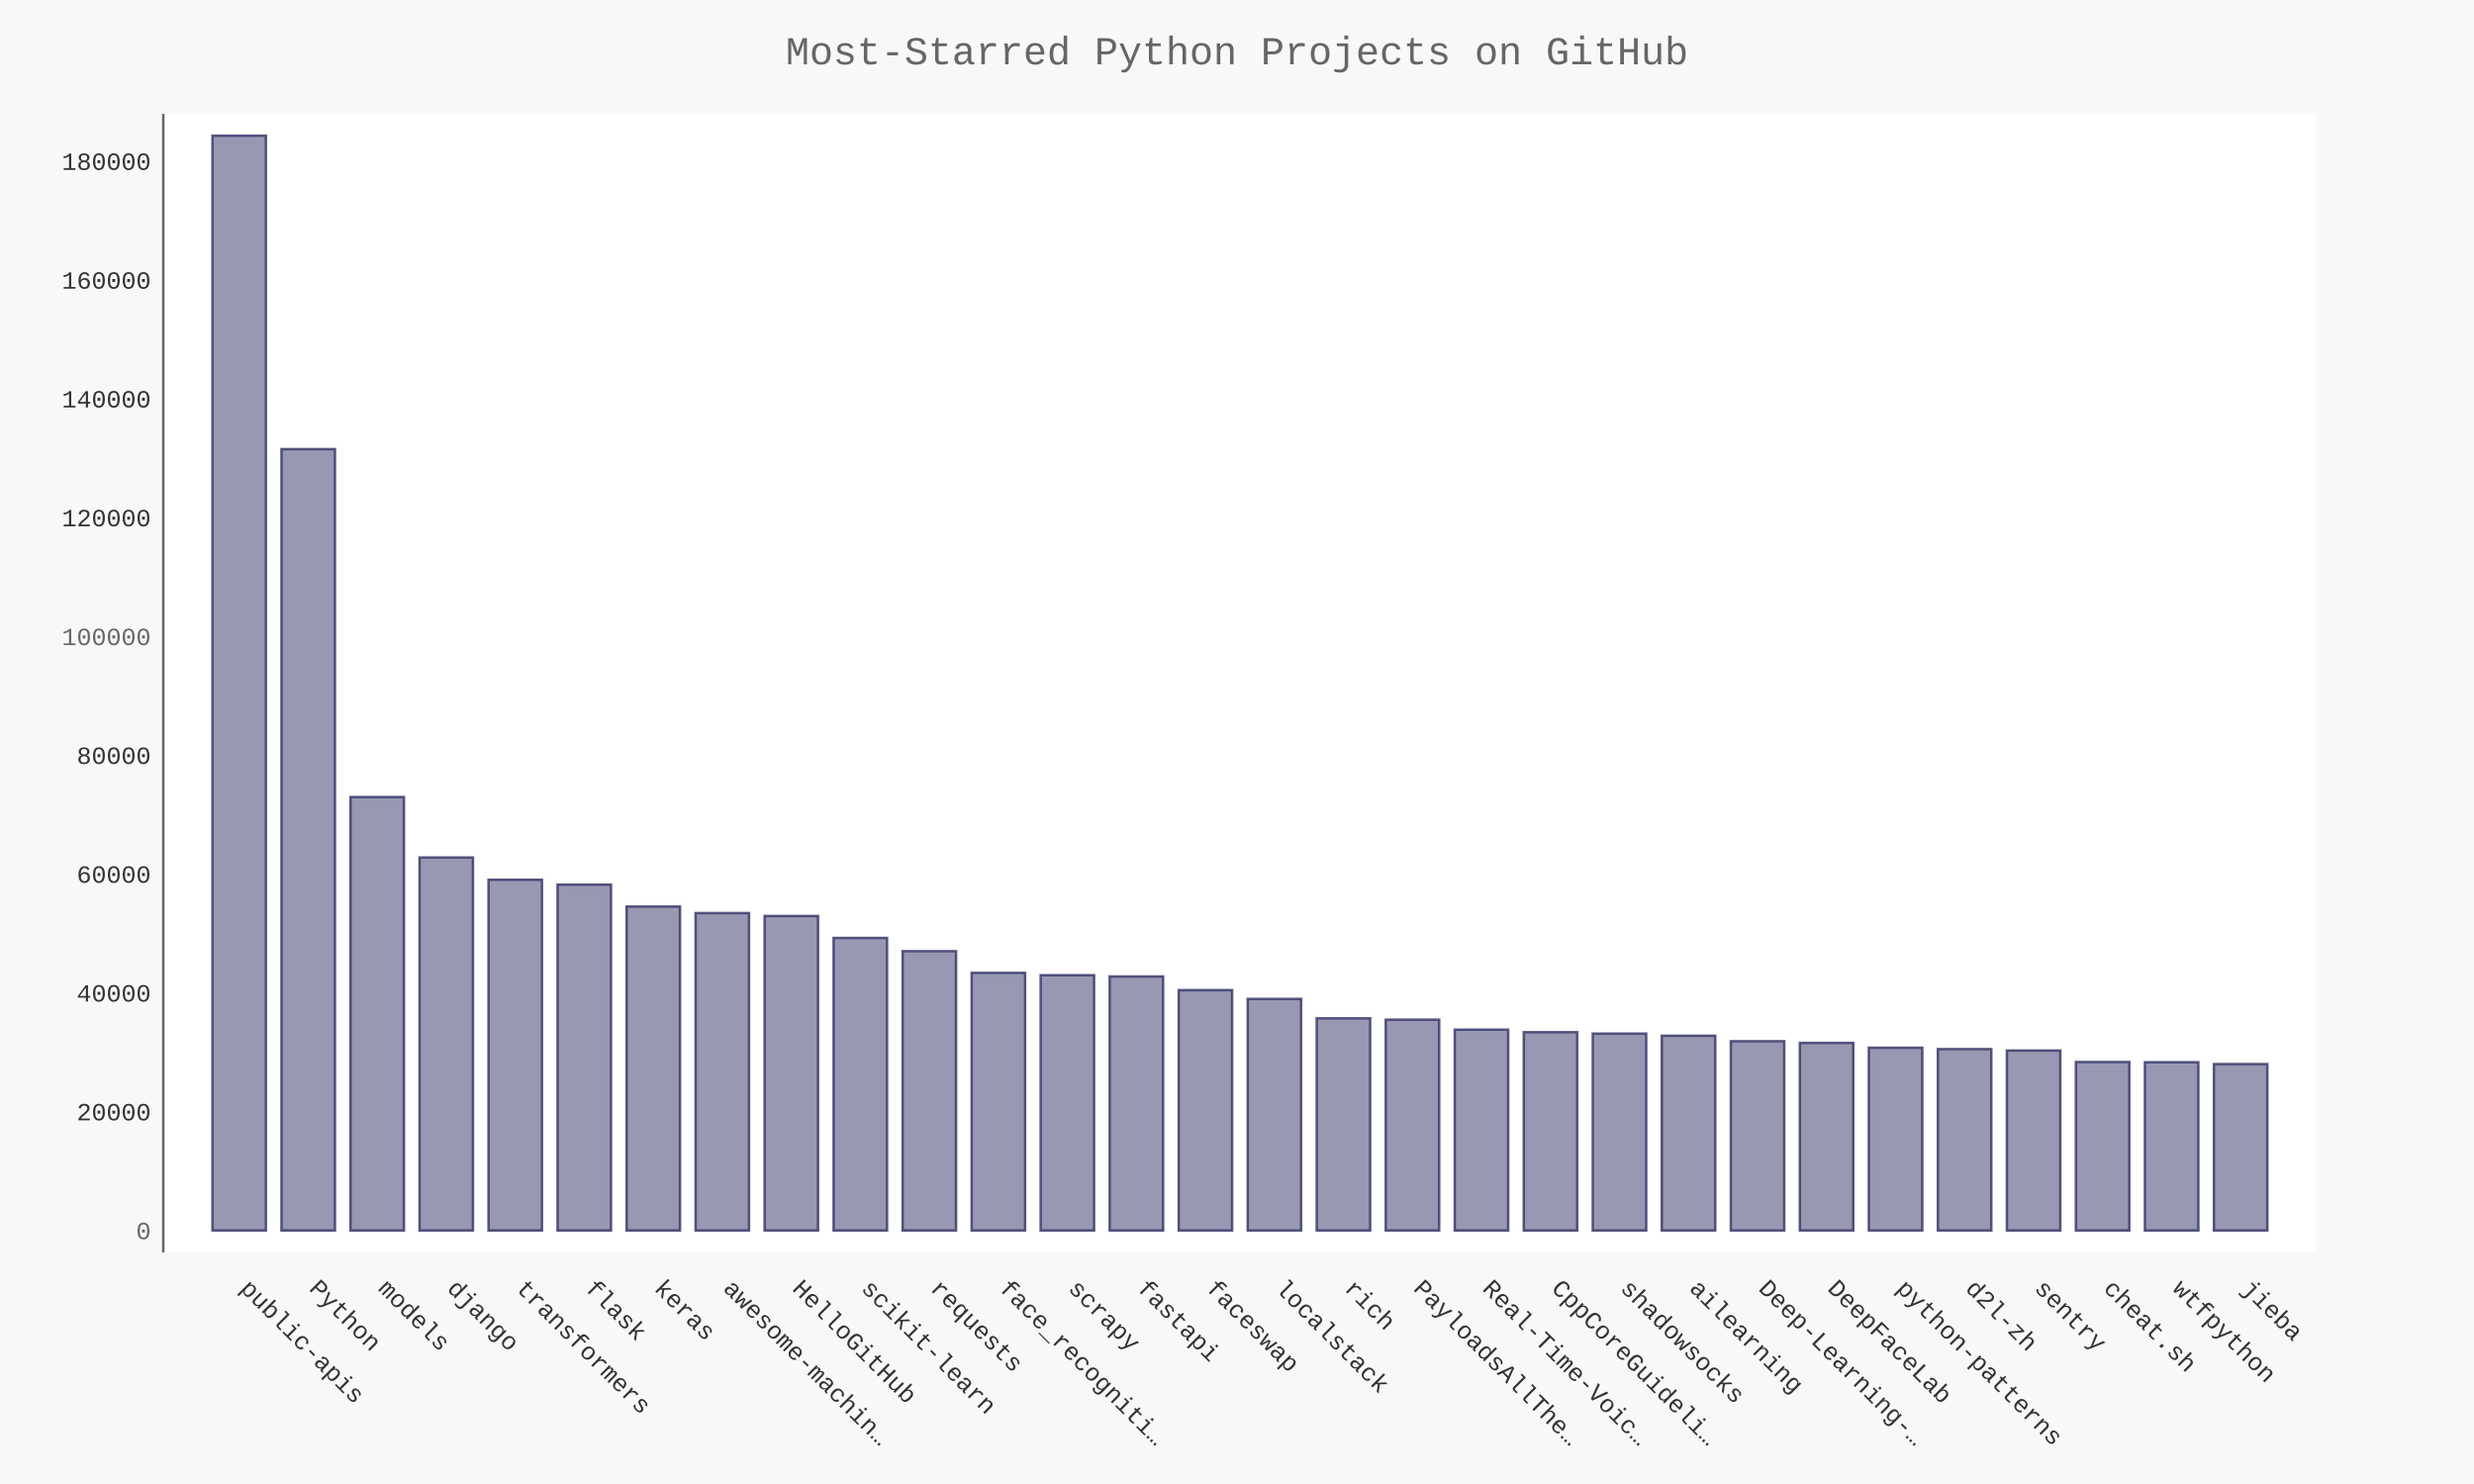
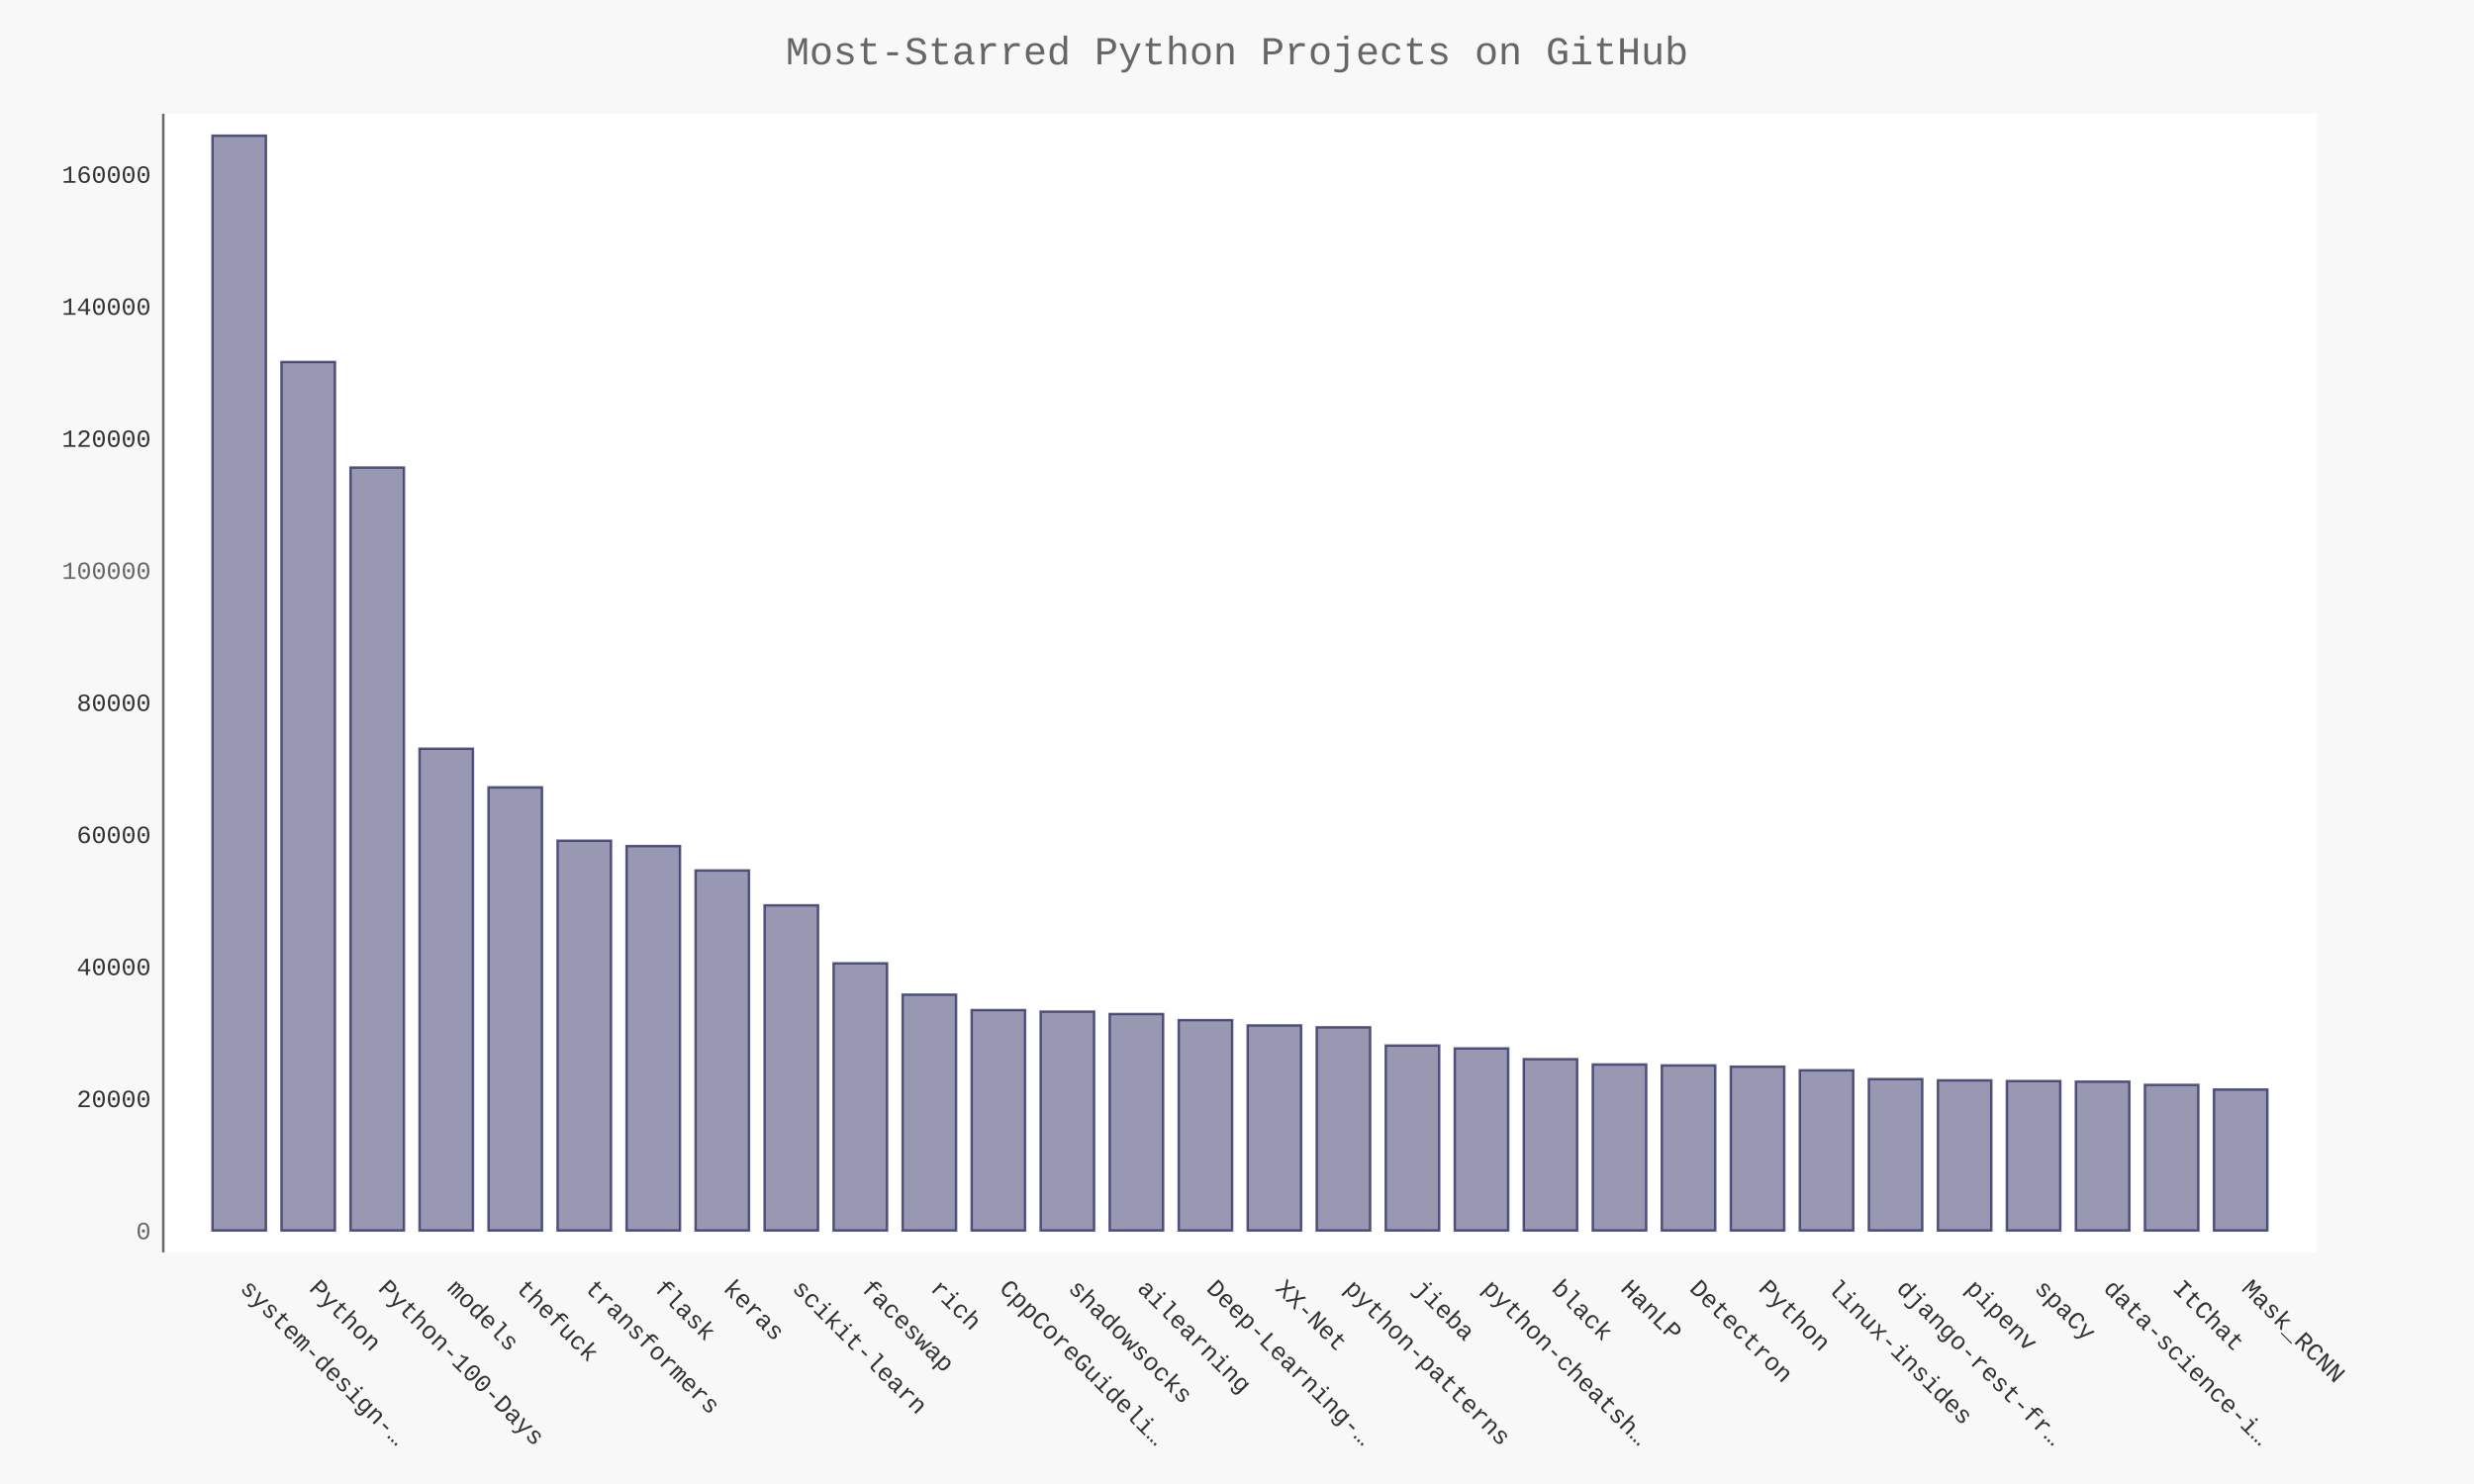
- <svg xmlns="http://www.w3.org/2000/svg" xmlns:xlink="http://www.w3.org/1999/xlink" id="chart-7172a979-0d94-4a18-94b7-6c953d237920" class="pygal-chart" viewBox="0 0 1000 600">
+ <svg xmlns="http://www.w3.org/2000/svg" xmlns:xlink="http://www.w3.org/1999/xlink" id="chart-49652a41-411d-4a6b-9bc6-75f444c7e870" class="pygal-chart" viewBox="0 0 1000 600">
  <defs>
-     <style type="text/css">#chart-7172a979-0d94-4a18-94b7-6c953d237920{-webkit-user-select:none;-webkit-font-smoothing:antialiased;font-family:Consolas,"Liberation Mono",Menlo,Courier,monospace}#chart-7172a979-0d94-4a18-94b7-6c953d237920 .title{font-family:Consolas,"Liberation Mono",Menlo,Courier,monospace;font-size:16px}#chart-7172a979-0d94-4a18-94b7-6c953d237920 .legends .legend text{font-family:Consolas,"Liberation Mono",Menlo,Courier,monospace;font-size:14px}#chart-7172a979-0d94-4a18-94b7-6c953d237920 .axis text{font-family:Consolas,"Liberation Mono",Menlo,Courier,monospace;font-size:10px}#chart-7172a979-0d94-4a18-94b7-6c953d237920 .axis text.major{font-family:Consolas,"Liberation Mono",Menlo,Courier,monospace;font-size:10px}#chart-7172a979-0d94-4a18-94b7-6c953d237920 .text-overlay text.value{font-family:Consolas,"Liberation Mono",Menlo,Courier,monospace;font-size:16px}#chart-7172a979-0d94-4a18-94b7-6c953d237920 .text-overlay text.label{font-family:Consolas,"Liberation Mono",Menlo,Courier,monospace;font-size:10px}#chart-7172a979-0d94-4a18-94b7-6c953d237920 .tooltip{font-family:Consolas,"Liberation Mono",Menlo,Courier,monospace;font-size:14px}#chart-7172a979-0d94-4a18-94b7-6c953d237920 text.no_data{font-family:Consolas,"Liberation Mono",Menlo,Courier,monospace;font-size:64px}
- #chart-7172a979-0d94-4a18-94b7-6c953d237920{background-color:#f8f8f8}#chart-7172a979-0d94-4a18-94b7-6c953d237920 path,#chart-7172a979-0d94-4a18-94b7-6c953d237920 line,#chart-7172a979-0d94-4a18-94b7-6c953d237920 rect,#chart-7172a979-0d94-4a18-94b7-6c953d237920 circle{-webkit-transition:250ms ease-in;-moz-transition:250ms ease-in;transition:250ms ease-in}#chart-7172a979-0d94-4a18-94b7-6c953d237920 .graph &gt; .background{fill:#f8f8f8}#chart-7172a979-0d94-4a18-94b7-6c953d237920 .plot &gt; .background{fill:#ffffff}#chart-7172a979-0d94-4a18-94b7-6c953d237920 .graph{fill:#333}#chart-7172a979-0d94-4a18-94b7-6c953d237920 text.no_data{fill:#666}#chart-7172a979-0d94-4a18-94b7-6c953d237920 .title{fill:#666}#chart-7172a979-0d94-4a18-94b7-6c953d237920 .legends .legend text{fill:#333}#chart-7172a979-0d94-4a18-94b7-6c953d237920 .legends .legend:hover text{fill:#666}#chart-7172a979-0d94-4a18-94b7-6c953d237920 .axis .line{stroke:#666}#chart-7172a979-0d94-4a18-94b7-6c953d237920 .axis .guide.line{stroke:rgba(0,0,0,0.5)}#chart-7172a979-0d94-4a18-94b7-6c953d237920 .axis .major.line{stroke:#333}#chart-7172a979-0d94-4a18-94b7-6c953d237920 .axis text.major{fill:#666}#chart-7172a979-0d94-4a18-94b7-6c953d237920 .axis.y .guides:hover .guide.line,#chart-7172a979-0d94-4a18-94b7-6c953d237920 .line-graph .axis.x .guides:hover .guide.line,#chart-7172a979-0d94-4a18-94b7-6c953d237920 .stackedline-graph .axis.x .guides:hover .guide.line,#chart-7172a979-0d94-4a18-94b7-6c953d237920 .xy-graph .axis.x .guides:hover .guide.line{stroke:#666}#chart-7172a979-0d94-4a18-94b7-6c953d237920 .axis .guides:hover text{fill:#666}#chart-7172a979-0d94-4a18-94b7-6c953d237920 .reactive{fill-opacity:.5;stroke-opacity:.8;stroke-width:1}#chart-7172a979-0d94-4a18-94b7-6c953d237920 .ci{stroke:#333}#chart-7172a979-0d94-4a18-94b7-6c953d237920 .reactive.active,#chart-7172a979-0d94-4a18-94b7-6c953d237920 .active .reactive{fill-opacity:.9;stroke-opacity:.9;stroke-width:4}#chart-7172a979-0d94-4a18-94b7-6c953d237920 .ci .reactive.active{stroke-width:1.5}#chart-7172a979-0d94-4a18-94b7-6c953d237920 .series text{fill:#666}#chart-7172a979-0d94-4a18-94b7-6c953d237920 .tooltip rect{fill:#ffffff;stroke:#666;-webkit-transition:opacity 250ms ease-in;-moz-transition:opacity 250ms ease-in;transition:opacity 250ms ease-in}#chart-7172a979-0d94-4a18-94b7-6c953d237920 .tooltip .label{fill:#333}#chart-7172a979-0d94-4a18-94b7-6c953d237920 .tooltip .label{fill:#333}#chart-7172a979-0d94-4a18-94b7-6c953d237920 .tooltip .legend{font-size:.8em;fill:rgba(0,0,0,0.5)}#chart-7172a979-0d94-4a18-94b7-6c953d237920 .tooltip .x_label{font-size:.6em;fill:#666}#chart-7172a979-0d94-4a18-94b7-6c953d237920 .tooltip .xlink{font-size:.5em;text-decoration:underline}#chart-7172a979-0d94-4a18-94b7-6c953d237920 .tooltip .value{font-size:1.5em}#chart-7172a979-0d94-4a18-94b7-6c953d237920 .bound{font-size:.5em}#chart-7172a979-0d94-4a18-94b7-6c953d237920 .max-value{font-size:.75em;fill:rgba(0,0,0,0.5)}#chart-7172a979-0d94-4a18-94b7-6c953d237920 .map-element{fill:#ffffff;stroke:rgba(0,0,0,0.5) !important}#chart-7172a979-0d94-4a18-94b7-6c953d237920 .map-element .reactive{fill-opacity:inherit;stroke-opacity:inherit}#chart-7172a979-0d94-4a18-94b7-6c953d237920 .color-0,#chart-7172a979-0d94-4a18-94b7-6c953d237920 .color-0 a:visited{stroke:#333366;fill:#333366}#chart-7172a979-0d94-4a18-94b7-6c953d237920 .text-overlay .color-0 text{fill:black}
- #chart-7172a979-0d94-4a18-94b7-6c953d237920 text.no_data{text-anchor:middle}#chart-7172a979-0d94-4a18-94b7-6c953d237920 .guide.line{fill:none}#chart-7172a979-0d94-4a18-94b7-6c953d237920 .centered{text-anchor:middle}#chart-7172a979-0d94-4a18-94b7-6c953d237920 .title{text-anchor:middle}#chart-7172a979-0d94-4a18-94b7-6c953d237920 .legends .legend text{fill-opacity:1}#chart-7172a979-0d94-4a18-94b7-6c953d237920 .axis.x text{text-anchor:middle}#chart-7172a979-0d94-4a18-94b7-6c953d237920 .axis.x:not(.web) text[transform]{text-anchor:start}#chart-7172a979-0d94-4a18-94b7-6c953d237920 .axis.x:not(.web) text[transform].backwards{text-anchor:end}#chart-7172a979-0d94-4a18-94b7-6c953d237920 .axis.y text{text-anchor:end}#chart-7172a979-0d94-4a18-94b7-6c953d237920 .axis.y text[transform].backwards{text-anchor:start}#chart-7172a979-0d94-4a18-94b7-6c953d237920 .axis.y2 text{text-anchor:start}#chart-7172a979-0d94-4a18-94b7-6c953d237920 .axis.y2 text[transform].backwards{text-anchor:end}#chart-7172a979-0d94-4a18-94b7-6c953d237920 .axis .guide.line{stroke-dasharray:4,4;stroke:black}#chart-7172a979-0d94-4a18-94b7-6c953d237920 .axis .major.guide.line{stroke-dasharray:6,6;stroke:black}#chart-7172a979-0d94-4a18-94b7-6c953d237920 .horizontal .axis.y .guide.line,#chart-7172a979-0d94-4a18-94b7-6c953d237920 .horizontal .axis.y2 .guide.line,#chart-7172a979-0d94-4a18-94b7-6c953d237920 .vertical .axis.x .guide.line{opacity:0}#chart-7172a979-0d94-4a18-94b7-6c953d237920 .horizontal .axis.always_show .guide.line,#chart-7172a979-0d94-4a18-94b7-6c953d237920 .vertical .axis.always_show .guide.line{opacity:1 !important}#chart-7172a979-0d94-4a18-94b7-6c953d237920 .axis.y .guides:hover .guide.line,#chart-7172a979-0d94-4a18-94b7-6c953d237920 .axis.y2 .guides:hover .guide.line,#chart-7172a979-0d94-4a18-94b7-6c953d237920 .axis.x .guides:hover .guide.line{opacity:1}#chart-7172a979-0d94-4a18-94b7-6c953d237920 .axis .guides:hover text{opacity:1}#chart-7172a979-0d94-4a18-94b7-6c953d237920 .nofill{fill:none}#chart-7172a979-0d94-4a18-94b7-6c953d237920 .subtle-fill{fill-opacity:.2}#chart-7172a979-0d94-4a18-94b7-6c953d237920 .dot{stroke-width:1px;fill-opacity:1;stroke-opacity:1}#chart-7172a979-0d94-4a18-94b7-6c953d237920 .dot.active{stroke-width:5px}#chart-7172a979-0d94-4a18-94b7-6c953d237920 .dot.negative{fill:transparent}#chart-7172a979-0d94-4a18-94b7-6c953d237920 text,#chart-7172a979-0d94-4a18-94b7-6c953d237920 tspan{stroke:none !important}#chart-7172a979-0d94-4a18-94b7-6c953d237920 .series text.active{opacity:1}#chart-7172a979-0d94-4a18-94b7-6c953d237920 .tooltip rect{fill-opacity:.95;stroke-width:.5}#chart-7172a979-0d94-4a18-94b7-6c953d237920 .tooltip text{fill-opacity:1}#chart-7172a979-0d94-4a18-94b7-6c953d237920 .showable{visibility:hidden}#chart-7172a979-0d94-4a18-94b7-6c953d237920 .showable.shown{visibility:visible}#chart-7172a979-0d94-4a18-94b7-6c953d237920 .gauge-background{fill:rgba(229,229,229,1);stroke:none}#chart-7172a979-0d94-4a18-94b7-6c953d237920 .bg-lines{stroke:#f8f8f8;stroke-width:2px}</style>
+     <style type="text/css">#chart-49652a41-411d-4a6b-9bc6-75f444c7e870{-webkit-user-select:none;-webkit-font-smoothing:antialiased;font-family:Consolas,"Liberation Mono",Menlo,Courier,monospace}#chart-49652a41-411d-4a6b-9bc6-75f444c7e870 .title{font-family:Consolas,"Liberation Mono",Menlo,Courier,monospace;font-size:16px}#chart-49652a41-411d-4a6b-9bc6-75f444c7e870 .legends .legend text{font-family:Consolas,"Liberation Mono",Menlo,Courier,monospace;font-size:14px}#chart-49652a41-411d-4a6b-9bc6-75f444c7e870 .axis text{font-family:Consolas,"Liberation Mono",Menlo,Courier,monospace;font-size:10px}#chart-49652a41-411d-4a6b-9bc6-75f444c7e870 .axis text.major{font-family:Consolas,"Liberation Mono",Menlo,Courier,monospace;font-size:10px}#chart-49652a41-411d-4a6b-9bc6-75f444c7e870 .text-overlay text.value{font-family:Consolas,"Liberation Mono",Menlo,Courier,monospace;font-size:16px}#chart-49652a41-411d-4a6b-9bc6-75f444c7e870 .text-overlay text.label{font-family:Consolas,"Liberation Mono",Menlo,Courier,monospace;font-size:10px}#chart-49652a41-411d-4a6b-9bc6-75f444c7e870 .tooltip{font-family:Consolas,"Liberation Mono",Menlo,Courier,monospace;font-size:14px}#chart-49652a41-411d-4a6b-9bc6-75f444c7e870 text.no_data{font-family:Consolas,"Liberation Mono",Menlo,Courier,monospace;font-size:64px}
+ #chart-49652a41-411d-4a6b-9bc6-75f444c7e870{background-color:#f8f8f8}#chart-49652a41-411d-4a6b-9bc6-75f444c7e870 path,#chart-49652a41-411d-4a6b-9bc6-75f444c7e870 line,#chart-49652a41-411d-4a6b-9bc6-75f444c7e870 rect,#chart-49652a41-411d-4a6b-9bc6-75f444c7e870 circle{-webkit-transition:250ms ease-in;-moz-transition:250ms ease-in;transition:250ms ease-in}#chart-49652a41-411d-4a6b-9bc6-75f444c7e870 .graph &gt; .background{fill:#f8f8f8}#chart-49652a41-411d-4a6b-9bc6-75f444c7e870 .plot &gt; .background{fill:#ffffff}#chart-49652a41-411d-4a6b-9bc6-75f444c7e870 .graph{fill:#333}#chart-49652a41-411d-4a6b-9bc6-75f444c7e870 text.no_data{fill:#666}#chart-49652a41-411d-4a6b-9bc6-75f444c7e870 .title{fill:#666}#chart-49652a41-411d-4a6b-9bc6-75f444c7e870 .legends .legend text{fill:#333}#chart-49652a41-411d-4a6b-9bc6-75f444c7e870 .legends .legend:hover text{fill:#666}#chart-49652a41-411d-4a6b-9bc6-75f444c7e870 .axis .line{stroke:#666}#chart-49652a41-411d-4a6b-9bc6-75f444c7e870 .axis .guide.line{stroke:rgba(0,0,0,0.5)}#chart-49652a41-411d-4a6b-9bc6-75f444c7e870 .axis .major.line{stroke:#333}#chart-49652a41-411d-4a6b-9bc6-75f444c7e870 .axis text.major{fill:#666}#chart-49652a41-411d-4a6b-9bc6-75f444c7e870 .axis.y .guides:hover .guide.line,#chart-49652a41-411d-4a6b-9bc6-75f444c7e870 .line-graph .axis.x .guides:hover .guide.line,#chart-49652a41-411d-4a6b-9bc6-75f444c7e870 .stackedline-graph .axis.x .guides:hover .guide.line,#chart-49652a41-411d-4a6b-9bc6-75f444c7e870 .xy-graph .axis.x .guides:hover .guide.line{stroke:#666}#chart-49652a41-411d-4a6b-9bc6-75f444c7e870 .axis .guides:hover text{fill:#666}#chart-49652a41-411d-4a6b-9bc6-75f444c7e870 .reactive{fill-opacity:.5;stroke-opacity:.8;stroke-width:1}#chart-49652a41-411d-4a6b-9bc6-75f444c7e870 .ci{stroke:#333}#chart-49652a41-411d-4a6b-9bc6-75f444c7e870 .reactive.active,#chart-49652a41-411d-4a6b-9bc6-75f444c7e870 .active .reactive{fill-opacity:.9;stroke-opacity:.9;stroke-width:4}#chart-49652a41-411d-4a6b-9bc6-75f444c7e870 .ci .reactive.active{stroke-width:1.5}#chart-49652a41-411d-4a6b-9bc6-75f444c7e870 .series text{fill:#666}#chart-49652a41-411d-4a6b-9bc6-75f444c7e870 .tooltip rect{fill:#ffffff;stroke:#666;-webkit-transition:opacity 250ms ease-in;-moz-transition:opacity 250ms ease-in;transition:opacity 250ms ease-in}#chart-49652a41-411d-4a6b-9bc6-75f444c7e870 .tooltip .label{fill:#333}#chart-49652a41-411d-4a6b-9bc6-75f444c7e870 .tooltip .label{fill:#333}#chart-49652a41-411d-4a6b-9bc6-75f444c7e870 .tooltip .legend{font-size:.8em;fill:rgba(0,0,0,0.5)}#chart-49652a41-411d-4a6b-9bc6-75f444c7e870 .tooltip .x_label{font-size:.6em;fill:#666}#chart-49652a41-411d-4a6b-9bc6-75f444c7e870 .tooltip .xlink{font-size:.5em;text-decoration:underline}#chart-49652a41-411d-4a6b-9bc6-75f444c7e870 .tooltip .value{font-size:1.5em}#chart-49652a41-411d-4a6b-9bc6-75f444c7e870 .bound{font-size:.5em}#chart-49652a41-411d-4a6b-9bc6-75f444c7e870 .max-value{font-size:.75em;fill:rgba(0,0,0,0.5)}#chart-49652a41-411d-4a6b-9bc6-75f444c7e870 .map-element{fill:#ffffff;stroke:rgba(0,0,0,0.5) !important}#chart-49652a41-411d-4a6b-9bc6-75f444c7e870 .map-element .reactive{fill-opacity:inherit;stroke-opacity:inherit}#chart-49652a41-411d-4a6b-9bc6-75f444c7e870 .color-0,#chart-49652a41-411d-4a6b-9bc6-75f444c7e870 .color-0 a:visited{stroke:#333366;fill:#333366}#chart-49652a41-411d-4a6b-9bc6-75f444c7e870 .text-overlay .color-0 text{fill:black}
+ #chart-49652a41-411d-4a6b-9bc6-75f444c7e870 text.no_data{text-anchor:middle}#chart-49652a41-411d-4a6b-9bc6-75f444c7e870 .guide.line{fill:none}#chart-49652a41-411d-4a6b-9bc6-75f444c7e870 .centered{text-anchor:middle}#chart-49652a41-411d-4a6b-9bc6-75f444c7e870 .title{text-anchor:middle}#chart-49652a41-411d-4a6b-9bc6-75f444c7e870 .legends .legend text{fill-opacity:1}#chart-49652a41-411d-4a6b-9bc6-75f444c7e870 .axis.x text{text-anchor:middle}#chart-49652a41-411d-4a6b-9bc6-75f444c7e870 .axis.x:not(.web) text[transform]{text-anchor:start}#chart-49652a41-411d-4a6b-9bc6-75f444c7e870 .axis.x:not(.web) text[transform].backwards{text-anchor:end}#chart-49652a41-411d-4a6b-9bc6-75f444c7e870 .axis.y text{text-anchor:end}#chart-49652a41-411d-4a6b-9bc6-75f444c7e870 .axis.y text[transform].backwards{text-anchor:start}#chart-49652a41-411d-4a6b-9bc6-75f444c7e870 .axis.y2 text{text-anchor:start}#chart-49652a41-411d-4a6b-9bc6-75f444c7e870 .axis.y2 text[transform].backwards{text-anchor:end}#chart-49652a41-411d-4a6b-9bc6-75f444c7e870 .axis .guide.line{stroke-dasharray:4,4;stroke:black}#chart-49652a41-411d-4a6b-9bc6-75f444c7e870 .axis .major.guide.line{stroke-dasharray:6,6;stroke:black}#chart-49652a41-411d-4a6b-9bc6-75f444c7e870 .horizontal .axis.y .guide.line,#chart-49652a41-411d-4a6b-9bc6-75f444c7e870 .horizontal .axis.y2 .guide.line,#chart-49652a41-411d-4a6b-9bc6-75f444c7e870 .vertical .axis.x .guide.line{opacity:0}#chart-49652a41-411d-4a6b-9bc6-75f444c7e870 .horizontal .axis.always_show .guide.line,#chart-49652a41-411d-4a6b-9bc6-75f444c7e870 .vertical .axis.always_show .guide.line{opacity:1 !important}#chart-49652a41-411d-4a6b-9bc6-75f444c7e870 .axis.y .guides:hover .guide.line,#chart-49652a41-411d-4a6b-9bc6-75f444c7e870 .axis.y2 .guides:hover .guide.line,#chart-49652a41-411d-4a6b-9bc6-75f444c7e870 .axis.x .guides:hover .guide.line{opacity:1}#chart-49652a41-411d-4a6b-9bc6-75f444c7e870 .axis .guides:hover text{opacity:1}#chart-49652a41-411d-4a6b-9bc6-75f444c7e870 .nofill{fill:none}#chart-49652a41-411d-4a6b-9bc6-75f444c7e870 .subtle-fill{fill-opacity:.2}#chart-49652a41-411d-4a6b-9bc6-75f444c7e870 .dot{stroke-width:1px;fill-opacity:1;stroke-opacity:1}#chart-49652a41-411d-4a6b-9bc6-75f444c7e870 .dot.active{stroke-width:5px}#chart-49652a41-411d-4a6b-9bc6-75f444c7e870 .dot.negative{fill:transparent}#chart-49652a41-411d-4a6b-9bc6-75f444c7e870 text,#chart-49652a41-411d-4a6b-9bc6-75f444c7e870 tspan{stroke:none !important}#chart-49652a41-411d-4a6b-9bc6-75f444c7e870 .series text.active{opacity:1}#chart-49652a41-411d-4a6b-9bc6-75f444c7e870 .tooltip rect{fill-opacity:.95;stroke-width:.5}#chart-49652a41-411d-4a6b-9bc6-75f444c7e870 .tooltip text{fill-opacity:1}#chart-49652a41-411d-4a6b-9bc6-75f444c7e870 .showable{visibility:hidden}#chart-49652a41-411d-4a6b-9bc6-75f444c7e870 .showable.shown{visibility:visible}#chart-49652a41-411d-4a6b-9bc6-75f444c7e870 .gauge-background{fill:rgba(229,229,229,1);stroke:none}#chart-49652a41-411d-4a6b-9bc6-75f444c7e870 .bg-lines{stroke:#f8f8f8;stroke-width:2px}</style>
  </defs>
  <g class="graph bar-graph vertical">
    <rect x="0" y="0" width="1000" height="600" class="background" />
    <g transform="translate(66, 46)" class="plot">
      <rect x="0" y="0" width="870.36" height="460.36" class="background" />
      <g class="axis y">
        <g class="guides">
          <text x="-5" y="455.007" class="major">0</text>
        </g>
        <g class="guides">
-           <text x="-5" y="406.971" class="">20000</text>
-         </g>
-         <g class="guides">
-           <text x="-5" y="358.935" class="">40000</text>
-         </g>
-         <g class="guides">
-           <text x="-5" y="310.899" class="">60000</text>
-         </g>
-         <g class="guides">
-           <text x="-5" y="262.863" class="">80000</text>
-         </g>
-         <g class="guides">
-           <text x="-5" y="214.827" class="major">100000</text>
-         </g>
-         <g class="guides">
-           <text x="-5" y="166.791" class="">120000</text>
-         </g>
-         <g class="guides">
-           <text x="-5" y="118.755" class="">140000</text>
-         </g>
-         <g class="guides">
-           <text x="-5" y="70.719" class="">160000</text>
-         </g>
-         <g class="guides">
-           <text x="-5" y="22.683" class="">180000</text>
+           <text x="-5" y="401.619" class="">20000</text>
+         </g>
+         <g class="guides">
+           <text x="-5" y="348.23" class="">40000</text>
+         </g>
+         <g class="guides">
+           <text x="-5" y="294.842" class="">60000</text>
+         </g>
+         <g class="guides">
+           <text x="-5" y="241.454" class="">80000</text>
+         </g>
+         <g class="guides">
+           <text x="-5" y="188.065" class="major">100000</text>
+         </g>
+         <g class="guides">
+           <text x="-5" y="134.677" class="">120000</text>
+         </g>
+         <g class="guides">
+           <text x="-5" y="81.288" class="">140000</text>
+         </g>
+         <g class="guides">
+           <text x="-5" y="27.9" class="">160000</text>
        </g>
      </g>
      <g class="axis x">
        <path d="M0 0 v460.36" class="line" />
        <g class="guides">
          <path d="M30.686 0 v460.36" class="guide line" />
-           <text x="30.686" y="475.36" class="" transform="rotate(45 30.68578 475.3604)">public-apis</text>
+           <text x="30.686" y="475.36" class="" transform="rotate(45 30.68578 475.3604)">system-design-…</text>
        </g>
        <g class="guides">
          <path d="M58.582 0 v460.36" class="guide line" />
          <text x="58.582" y="475.36" class="" transform="rotate(45 58.58195 475.3604)">Python</text>
        </g>
        <g class="guides">
          <path d="M86.478 0 v460.36" class="guide line" />
-           <text x="86.478" y="475.36" class="" transform="rotate(45 86.47812 475.3604)">models</text>
+           <text x="86.478" y="475.36" class="" transform="rotate(45 86.47812 475.3604)">Python-100-Days</text>
        </g>
        <g class="guides">
          <path d="M114.374 0 v460.36" class="guide line" />
-           <text x="114.374" y="475.36" class="" transform="rotate(45 114.3743 475.3604)">django</text>
+           <text x="114.374" y="475.36" class="" transform="rotate(45 114.3743 475.3604)">models</text>
        </g>
        <g class="guides">
          <path d="M142.27 0 v460.36" class="guide line" />
-           <text x="142.27" y="475.36" class="" transform="rotate(45 142.2704 475.3604)">transformers</text>
+           <text x="142.27" y="475.36" class="" transform="rotate(45 142.2704 475.3604)">thefuck</text>
        </g>
        <g class="guides">
          <path d="M170.167 0 v460.36" class="guide line" />
-           <text x="170.167" y="475.36" class="" transform="rotate(45 170.1666 475.3604)">flask</text>
+           <text x="170.167" y="475.36" class="" transform="rotate(45 170.1666 475.3604)">transformers</text>
        </g>
        <g class="guides">
          <path d="M198.063 0 v460.36" class="guide line" />
-           <text x="198.063" y="475.36" class="" transform="rotate(45 198.0628 475.3604)">keras</text>
+           <text x="198.063" y="475.36" class="" transform="rotate(45 198.0628 475.3604)">flask</text>
        </g>
        <g class="guides">
          <path d="M225.959 0 v460.36" class="guide line" />
-           <text x="225.959" y="475.36" class="" transform="rotate(45 225.9589 475.3604)">awesome-machin…</text>
+           <text x="225.959" y="475.36" class="" transform="rotate(45 225.9589 475.3604)">keras</text>
        </g>
        <g class="guides">
          <path d="M253.855 0 v460.36" class="guide line" />
-           <text x="253.855" y="475.36" class="" transform="rotate(45 253.8551 475.3604)">HelloGitHub</text>
+           <text x="253.855" y="475.36" class="" transform="rotate(45 253.8551 475.3604)">scikit-learn</text>
        </g>
        <g class="guides">
          <path d="M281.751 0 v460.36" class="guide line" />
-           <text x="281.751" y="475.36" class="" transform="rotate(45 281.7513 475.3604)">scikit-learn</text>
+           <text x="281.751" y="475.36" class="" transform="rotate(45 281.7513 475.3604)">faceswap</text>
        </g>
        <g class="guides">
          <path d="M309.647 0 v460.36" class="guide line" />
-           <text x="309.647" y="475.36" class="" transform="rotate(45 309.6474 475.3604)">requests</text>
+           <text x="309.647" y="475.36" class="" transform="rotate(45 309.6474 475.3604)">rich</text>
        </g>
        <g class="guides">
          <path d="M337.544 0 v460.36" class="guide line" />
-           <text x="337.544" y="475.36" class="" transform="rotate(45 337.5436 475.3604)">face_recogniti…</text>
+           <text x="337.544" y="475.36" class="" transform="rotate(45 337.5436 475.3604)">CppCoreGuideli…</text>
        </g>
        <g class="guides">
          <path d="M365.44 0 v460.36" class="guide line" />
-           <text x="365.44" y="475.36" class="" transform="rotate(45 365.4398 475.3604)">scrapy</text>
+           <text x="365.44" y="475.36" class="" transform="rotate(45 365.4398 475.3604)">shadowsocks</text>
        </g>
        <g class="guides">
          <path d="M393.336 0 v460.36" class="guide line" />
-           <text x="393.336" y="475.36" class="" transform="rotate(45 393.3359 475.3604)">fastapi</text>
+           <text x="393.336" y="475.36" class="" transform="rotate(45 393.3359 475.3604)">ailearning</text>
        </g>
        <g class="guides">
          <path d="M421.232 0 v460.36" class="guide line" />
-           <text x="421.232" y="475.36" class="" transform="rotate(45 421.2321 475.3604)">faceswap</text>
+           <text x="421.232" y="475.36" class="" transform="rotate(45 421.2321 475.3604)">Deep-Learning-…</text>
        </g>
        <g class="guides">
          <path d="M449.128 0 v460.36" class="guide line" />
-           <text x="449.128" y="475.36" class="" transform="rotate(45 449.1283 475.3604)">localstack</text>
+           <text x="449.128" y="475.36" class="" transform="rotate(45 449.1283 475.3604)">XX-Net</text>
        </g>
        <g class="guides">
          <path d="M477.024 0 v460.36" class="guide line" />
-           <text x="477.024" y="475.36" class="" transform="rotate(45 477.0244 475.3604)">rich</text>
+           <text x="477.024" y="475.36" class="" transform="rotate(45 477.0244 475.3604)">python-patterns</text>
        </g>
        <g class="guides">
          <path d="M504.921 0 v460.36" class="guide line" />
-           <text x="504.921" y="475.36" class="" transform="rotate(45 504.9206 475.3604)">PayloadsAllThe…</text>
+           <text x="504.921" y="475.36" class="" transform="rotate(45 504.9206 475.3604)">jieba</text>
        </g>
        <g class="guides">
          <path d="M532.817 0 v460.36" class="guide line" />
-           <text x="532.817" y="475.36" class="" transform="rotate(45 532.8168 475.3604)">Real-Time-Voic…</text>
+           <text x="532.817" y="475.36" class="" transform="rotate(45 532.8168 475.3604)">python-cheatsh…</text>
        </g>
        <g class="guides">
          <path d="M560.713 0 v460.36" class="guide line" />
-           <text x="560.713" y="475.36" class="" transform="rotate(45 560.7129 475.3604)">CppCoreGuideli…</text>
+           <text x="560.713" y="475.36" class="" transform="rotate(45 560.7129 475.3604)">black</text>
        </g>
        <g class="guides">
          <path d="M588.609 0 v460.36" class="guide line" />
-           <text x="588.609" y="475.36" class="" transform="rotate(45 588.6091 475.3604)">shadowsocks</text>
+           <text x="588.609" y="475.36" class="" transform="rotate(45 588.6091 475.3604)">HanLP</text>
        </g>
        <g class="guides">
          <path d="M616.505 0 v460.36" class="guide line" />
-           <text x="616.505" y="475.36" class="" transform="rotate(45 616.5053 475.3604)">ailearning</text>
+           <text x="616.505" y="475.36" class="" transform="rotate(45 616.5053 475.3604)">Detectron</text>
        </g>
        <g class="guides">
          <path d="M644.401 0 v460.36" class="guide line" />
-           <text x="644.401" y="475.36" class="" transform="rotate(45 644.4014 475.3604)">Deep-Learning-…</text>
+           <text x="644.401" y="475.36" class="" transform="rotate(45 644.4014 475.3604)">Python</text>
        </g>
        <g class="guides">
          <path d="M672.298 0 v460.36" class="guide line" />
-           <text x="672.298" y="475.36" class="" transform="rotate(45 672.2976 475.3604)">DeepFaceLab</text>
+           <text x="672.298" y="475.36" class="" transform="rotate(45 672.2976 475.3604)">linux-insides</text>
        </g>
        <g class="guides">
          <path d="M700.194 0 v460.36" class="guide line" />
-           <text x="700.194" y="475.36" class="" transform="rotate(45 700.1938 475.3604)">python-patterns</text>
+           <text x="700.194" y="475.36" class="" transform="rotate(45 700.1938 475.3604)">django-rest-fr…</text>
        </g>
        <g class="guides">
          <path d="M728.09 0 v460.36" class="guide line" />
-           <text x="728.09" y="475.36" class="" transform="rotate(45 728.0899 475.3604)">d2l-zh</text>
+           <text x="728.09" y="475.36" class="" transform="rotate(45 728.0899 475.3604)">pipenv</text>
        </g>
        <g class="guides">
          <path d="M755.986 0 v460.36" class="guide line" />
-           <text x="755.986" y="475.36" class="" transform="rotate(45 755.9861 475.3604)">sentry</text>
+           <text x="755.986" y="475.36" class="" transform="rotate(45 755.9861 475.3604)">spaCy</text>
        </g>
        <g class="guides">
          <path d="M783.882 0 v460.36" class="guide line" />
-           <text x="783.882" y="475.36" class="" transform="rotate(45 783.8823 475.3604)">cheat.sh</text>
+           <text x="783.882" y="475.36" class="" transform="rotate(45 783.8823 475.3604)">data-science-i…</text>
        </g>
        <g class="guides">
          <path d="M811.778 0 v460.36" class="guide line" />
-           <text x="811.778" y="475.36" class="" transform="rotate(45 811.7784 475.3604)">wtfpython</text>
+           <text x="811.778" y="475.36" class="" transform="rotate(45 811.7784 475.3604)">ItChat</text>
        </g>
        <g class="guides">
          <path d="M839.675 0 v460.36" class="guide line" />
-           <text x="839.675" y="475.36" class="" transform="rotate(45 839.6746 475.3604)">jieba</text>
+           <text x="839.675" y="475.36" class="" transform="rotate(45 839.6746 475.3604)">Mask_RCNN</text>
        </g>
      </g>
      <g class="series serie-0 color-0">
        <g class="bars">
          <g class="bar">
-             <a target="_blank" xlink:href="https://github.com/public-apis/public-apis">
+             <a target="_blank" xlink:href="https://github.com/donnemartin/system-design-primer">
              <rect x="19.884" y="8.853" rx="0" ry="0" width="21.603" height="442.654" class="rect reactive tooltip-trigger" />
            </a>
          </g>
          <g class="bar">
            <a target="_blank" xlink:href="https://github.com/TheAlgorithms/Python">
-               <rect x="47.781" y="135.582" rx="0" ry="0" width="21.603" height="315.926" class="rect reactive tooltip-trigger" />
+               <rect x="47.781" y="100.361" rx="0" ry="0" width="21.603" height="351.146" class="rect reactive tooltip-trigger" />
+             </a>
+           </g>
+           <g class="bar">
+             <a target="_blank" xlink:href="https://github.com/jackfrued/Python-100-Days">
+               <rect x="75.677" y="143.04" rx="0" ry="0" width="21.603" height="308.468" class="rect reactive tooltip-trigger" />
            </a>
          </g>
          <g class="bar">
            <a target="_blank" xlink:href="https://github.com/tensorflow/models">
-               <rect x="75.677" y="276.246" rx="0" ry="0" width="21.603" height="175.262" class="rect reactive tooltip-trigger" />
-             </a>
-           </g>
-           <g class="bar">
-             <a target="_blank" xlink:href="https://github.com/django/django">
-               <rect x="103.573" y="300.696" rx="0" ry="0" width="21.603" height="150.811" class="rect reactive tooltip-trigger" />
+               <rect x="103.573" y="256.717" rx="0" ry="0" width="21.603" height="194.79" class="rect reactive tooltip-trigger" />
+             </a>
+           </g>
+           <g class="bar">
+             <a target="_blank" xlink:href="https://github.com/nvbn/thefuck">
+               <rect x="131.469" y="272.336" rx="0" ry="0" width="21.603" height="179.172" class="rect reactive tooltip-trigger" />
            </a>
          </g>
          <g class="bar">
            <a target="_blank" xlink:href="https://github.com/huggingface/transformers">
-               <rect x="131.469" y="309.707" rx="0" ry="0" width="21.603" height="141.8" class="rect reactive tooltip-trigger" />
+               <rect x="159.365" y="293.905" rx="0" ry="0" width="21.603" height="157.603" class="rect reactive tooltip-trigger" />
            </a>
          </g>
          <g class="bar">
            <a target="_blank" xlink:href="https://github.com/pallets/flask">
-               <rect x="159.365" y="311.655" rx="0" ry="0" width="21.603" height="139.852" class="rect reactive tooltip-trigger" />
+               <rect x="187.261" y="296.072" rx="0" ry="0" width="21.603" height="155.435" class="rect reactive tooltip-trigger" />
            </a>
          </g>
          <g class="bar">
            <a target="_blank" xlink:href="https://github.com/keras-team/keras">
-               <rect x="187.261" y="320.532" rx="0" ry="0" width="21.603" height="130.975" class="rect reactive tooltip-trigger" />
-             </a>
-           </g>
-           <g class="bar">
-             <a target="_blank" xlink:href="https://github.com/josephmisiti/awesome-machine-learning">
-               <rect x="215.158" y="323.165" rx="0" ry="0" width="21.603" height="128.343" class="rect reactive tooltip-trigger" />
-             </a>
-           </g>
-           <g class="bar">
-             <a target="_blank" xlink:href="https://github.com/521xueweihan/HelloGitHub">
-               <rect x="243.054" y="324.337" rx="0" ry="0" width="21.603" height="127.171" class="rect reactive tooltip-trigger" />
+               <rect x="215.158" y="305.938" rx="0" ry="0" width="21.603" height="145.569" class="rect reactive tooltip-trigger" />
            </a>
          </g>
          <g class="bar">
            <a target="_blank" xlink:href="https://github.com/scikit-learn/scikit-learn">
-               <rect x="270.95" y="333.209" rx="0" ry="0" width="21.603" height="118.298" class="rect reactive tooltip-trigger" />
-             </a>
-           </g>
-           <g class="bar">
-             <a target="_blank" xlink:href="https://github.com/psf/requests">
-               <rect x="298.846" y="338.57" rx="0" ry="0" width="21.603" height="112.937" class="rect reactive tooltip-trigger" />
-             </a>
-           </g>
-           <g class="bar">
-             <a target="_blank" xlink:href="https://github.com/ageitgey/face_recognition">
-               <rect x="326.742" y="347.336" rx="0" ry="0" width="21.603" height="104.171" class="rect reactive tooltip-trigger" />
-             </a>
-           </g>
-           <g class="bar">
-             <a target="_blank" xlink:href="https://github.com/scrapy/scrapy">
-               <rect x="354.638" y="348.283" rx="0" ry="0" width="21.603" height="103.225" class="rect reactive tooltip-trigger" />
-             </a>
-           </g>
-           <g class="bar">
-             <a target="_blank" xlink:href="https://github.com/tiangolo/fastapi">
-               <rect x="382.535" y="348.797" rx="0" ry="0" width="21.603" height="102.711" class="rect reactive tooltip-trigger" />
+               <rect x="243.054" y="320.028" rx="0" ry="0" width="21.603" height="131.48" class="rect reactive tooltip-trigger" />
            </a>
          </g>
          <g class="bar">
            <a target="_blank" xlink:href="https://github.com/deepfakes/faceswap">
-               <rect x="410.431" y="354.311" rx="0" ry="0" width="21.603" height="97.196" class="rect reactive tooltip-trigger" />
-             </a>
-           </g>
-           <g class="bar">
-             <a target="_blank" xlink:href="https://github.com/localstack/localstack">
-               <rect x="438.327" y="357.864" rx="0" ry="0" width="21.603" height="93.644" class="rect reactive tooltip-trigger" />
+               <rect x="270.95" y="343.481" rx="0" ry="0" width="21.603" height="108.026" class="rect reactive tooltip-trigger" />
            </a>
          </g>
          <g class="bar">
            <a target="_blank" xlink:href="https://github.com/Textualize/rich">
-               <rect x="466.223" y="365.72" rx="0" ry="0" width="21.603" height="85.788" class="rect reactive tooltip-trigger" />
-             </a>
-           </g>
-           <g class="bar">
-             <a target="_blank" xlink:href="https://github.com/swisskyrepo/PayloadsAllTheThings">
-               <rect x="494.119" y="366.26" rx="0" ry="0" width="21.603" height="85.247" class="rect reactive tooltip-trigger" />
-             </a>
-           </g>
-           <g class="bar">
-             <a target="_blank" xlink:href="https://github.com/CorentinJ/Real-Time-Voice-Cloning">
-               <rect x="522.015" y="370.3" rx="0" ry="0" width="21.603" height="81.207" class="rect reactive tooltip-trigger" />
+               <rect x="298.846" y="356.156" rx="0" ry="0" width="21.603" height="95.352" class="rect reactive tooltip-trigger" />
            </a>
          </g>
          <g class="bar">
            <a target="_blank" xlink:href="https://github.com/isocpp/CppCoreGuidelines">
-               <rect x="549.912" y="371.326" rx="0" ry="0" width="21.603" height="80.182" class="rect reactive tooltip-trigger" />
+               <rect x="326.742" y="362.394" rx="0" ry="0" width="21.603" height="89.113" class="rect reactive tooltip-trigger" />
            </a>
          </g>
          <g class="bar">
            <a target="_blank" xlink:href="https://github.com/shadowsocks/shadowsocks">
-               <rect x="577.808" y="371.892" rx="0" ry="0" width="21.603" height="79.615" class="rect reactive tooltip-trigger" />
+               <rect x="354.638" y="363.021" rx="0" ry="0" width="21.603" height="88.486" class="rect reactive tooltip-trigger" />
            </a>
          </g>
          <g class="bar">
            <a target="_blank" xlink:href="https://github.com/apachecn/ailearning">
-               <rect x="605.704" y="372.757" rx="0" ry="0" width="21.603" height="78.75" class="rect reactive tooltip-trigger" />
+               <rect x="382.535" y="363.982" rx="0" ry="0" width="21.603" height="87.525" class="rect reactive tooltip-trigger" />
            </a>
          </g>
          <g class="bar">
            <a target="_blank" xlink:href="https://github.com/floodsung/Deep-Learning-Papers-Reading-Roadmap">
-               <rect x="633.6" y="374.974" rx="0" ry="0" width="21.603" height="76.533" class="rect reactive tooltip-trigger" />
-             </a>
-           </g>
-           <g class="bar">
-             <a target="_blank" xlink:href="https://github.com/iperov/DeepFaceLab">
-               <rect x="661.496" y="375.661" rx="0" ry="0" width="21.603" height="75.846" class="rect reactive tooltip-trigger" />
+               <rect x="410.431" y="366.446" rx="0" ry="0" width="21.603" height="85.061" class="rect reactive tooltip-trigger" />
+             </a>
+           </g>
+           <g class="bar">
+             <a target="_blank" xlink:href="https://github.com/XX-net/XX-Net">
+               <rect x="438.327" y="368.59" rx="0" ry="0" width="21.603" height="82.918" class="rect reactive tooltip-trigger" />
            </a>
          </g>
          <g class="bar">
            <a target="_blank" xlink:href="https://github.com/faif/python-patterns">
-               <rect x="689.392" y="377.597" rx="0" ry="0" width="21.603" height="73.911" class="rect reactive tooltip-trigger" />
-             </a>
-           </g>
-           <g class="bar">
-             <a target="_blank" xlink:href="https://github.com/d2l-ai/d2l-zh">
-               <rect x="717.289" y="378.159" rx="0" ry="0" width="21.603" height="73.349" class="rect reactive tooltip-trigger" />
-             </a>
-           </g>
-           <g class="bar">
-             <a target="_blank" xlink:href="https://github.com/getsentry/sentry">
-               <rect x="745.185" y="378.738" rx="0" ry="0" width="21.603" height="72.77" class="rect reactive tooltip-trigger" />
-             </a>
-           </g>
-           <g class="bar">
-             <a target="_blank" xlink:href="https://github.com/chubin/cheat.sh">
-               <rect x="773.081" y="383.385" rx="0" ry="0" width="21.603" height="68.122" class="rect reactive tooltip-trigger" />
-             </a>
-           </g>
-           <g class="bar">
-             <a target="_blank" xlink:href="https://github.com/satwikkansal/wtfpython">
-               <rect x="800.977" y="383.472" rx="0" ry="0" width="21.603" height="68.036" class="rect reactive tooltip-trigger" />
+               <rect x="466.223" y="369.361" rx="0" ry="0" width="21.603" height="82.146" class="rect reactive tooltip-trigger" />
            </a>
          </g>
          <g class="bar">
            <a target="_blank" xlink:href="https://github.com/fxsjy/jieba">
-               <rect x="828.873" y="384.223" rx="0" ry="0" width="21.603" height="67.284" class="rect reactive tooltip-trigger" />
+               <rect x="494.119" y="376.726" rx="0" ry="0" width="21.603" height="74.781" class="rect reactive tooltip-trigger" />
+             </a>
+           </g>
+           <g class="bar">
+             <a target="_blank" xlink:href="https://github.com/gto76/python-cheatsheet">
+               <rect x="522.015" y="377.89" rx="0" ry="0" width="21.603" height="73.617" class="rect reactive tooltip-trigger" />
+             </a>
+           </g>
+           <g class="bar">
+             <a target="_blank" xlink:href="https://github.com/psf/black">
+               <rect x="549.912" y="382.23" rx="0" ry="0" width="21.603" height="69.277" class="rect reactive tooltip-trigger" />
+             </a>
+           </g>
+           <g class="bar">
+             <a target="_blank" xlink:href="https://github.com/hankcs/HanLP">
+               <rect x="577.808" y="384.379" rx="0" ry="0" width="21.603" height="67.128" class="rect reactive tooltip-trigger" />
+             </a>
+           </g>
+           <g class="bar">
+             <a target="_blank" xlink:href="https://github.com/facebookresearch/Detectron">
+               <rect x="605.704" y="384.753" rx="0" ry="0" width="21.603" height="66.754" class="rect reactive tooltip-trigger" />
+             </a>
+           </g>
+           <g class="bar">
+             <a target="_blank" xlink:href="https://github.com/geekcomputers/Python">
+               <rect x="633.6" y="385.268" rx="0" ry="0" width="21.603" height="66.239" class="rect reactive tooltip-trigger" />
+             </a>
+           </g>
+           <g class="bar">
+             <a target="_blank" xlink:href="https://github.com/0xAX/linux-insides">
+               <rect x="661.496" y="386.728" rx="0" ry="0" width="21.603" height="64.779" class="rect reactive tooltip-trigger" />
+             </a>
+           </g>
+           <g class="bar">
+             <a target="_blank" xlink:href="https://github.com/encode/django-rest-framework">
+               <rect x="689.392" y="390.289" rx="0" ry="0" width="21.603" height="61.218" class="rect reactive tooltip-trigger" />
+             </a>
+           </g>
+           <g class="bar">
+             <a target="_blank" xlink:href="https://github.com/pypa/pipenv">
+               <rect x="717.289" y="390.799" rx="0" ry="0" width="21.603" height="60.708" class="rect reactive tooltip-trigger" />
+             </a>
+           </g>
+           <g class="bar">
+             <a target="_blank" xlink:href="https://github.com/explosion/spaCy">
+               <rect x="745.185" y="391.088" rx="0" ry="0" width="21.603" height="60.42" class="rect reactive tooltip-trigger" />
+             </a>
+           </g>
+           <g class="bar">
+             <a target="_blank" xlink:href="https://github.com/donnemartin/data-science-ipython-notebooks">
+               <rect x="773.081" y="391.331" rx="0" ry="0" width="21.603" height="60.177" class="rect reactive tooltip-trigger" />
+             </a>
+           </g>
+           <g class="bar">
+             <a target="_blank" xlink:href="https://github.com/littlecodersh/ItChat">
+               <rect x="800.977" y="392.639" rx="0" ry="0" width="21.603" height="58.869" class="rect reactive tooltip-trigger" />
+             </a>
+           </g>
+           <g class="bar">
+             <a target="_blank" xlink:href="https://github.com/matterport/Mask_RCNN">
+               <rect x="828.873" y="394.515" rx="0" ry="0" width="21.603" height="56.992" class="rect reactive tooltip-trigger" />
            </a>
          </g>
        </g>
      </g>
    </g>
    <g class="titles">
      <text x="500.0" y="26" class="title plot_title">Most-Starred Python Projects on GitHub</text>
    </g>
    <g transform="translate(66, 46)" class="plot overlay">
      <g class="series serie-0 color-0" />
    </g>
    <g transform="translate(66, 46)" class="plot text-overlay">
      <g class="series serie-0 color-0" />
    </g>
    <g transform="translate(66, 46)" class="plot tooltip-overlay">
      <g transform="translate(0 0)" style="opacity: 0" class="tooltip">
        <rect rx="0" ry="0" width="0" height="0" class="tooltip-box" />
        <g class="text" />
      </g>
    </g>
  </g>
</svg>
